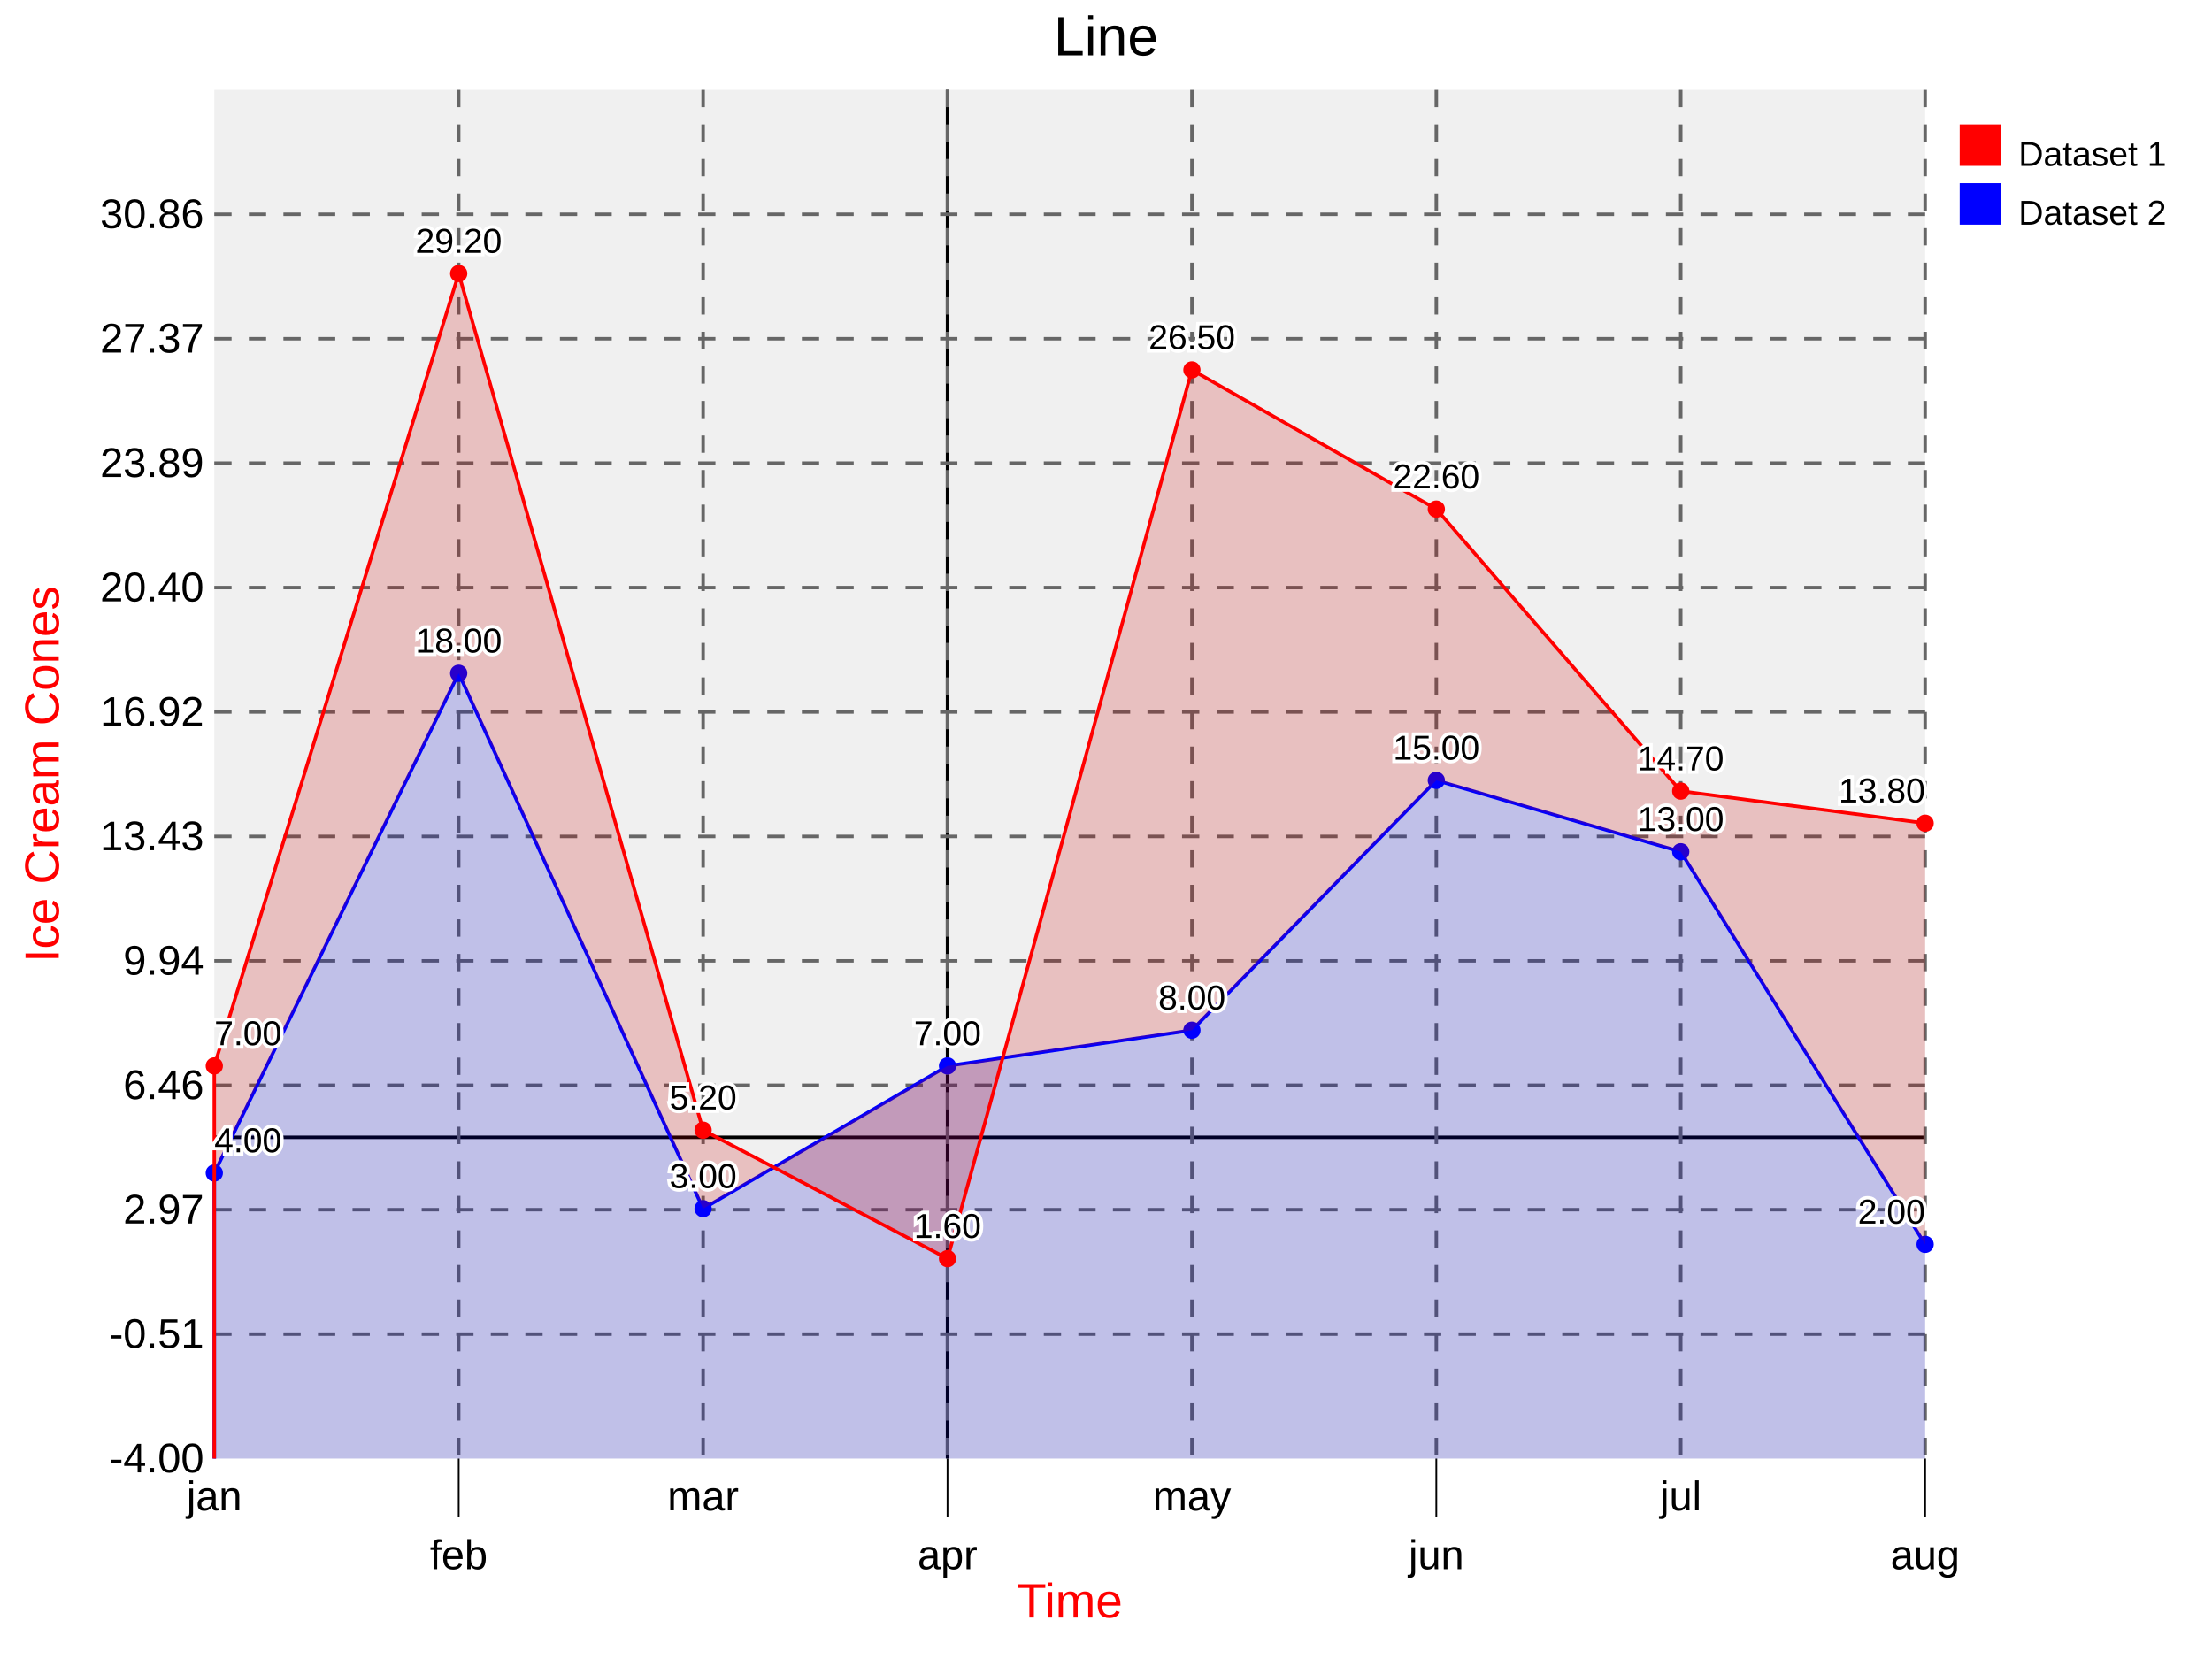
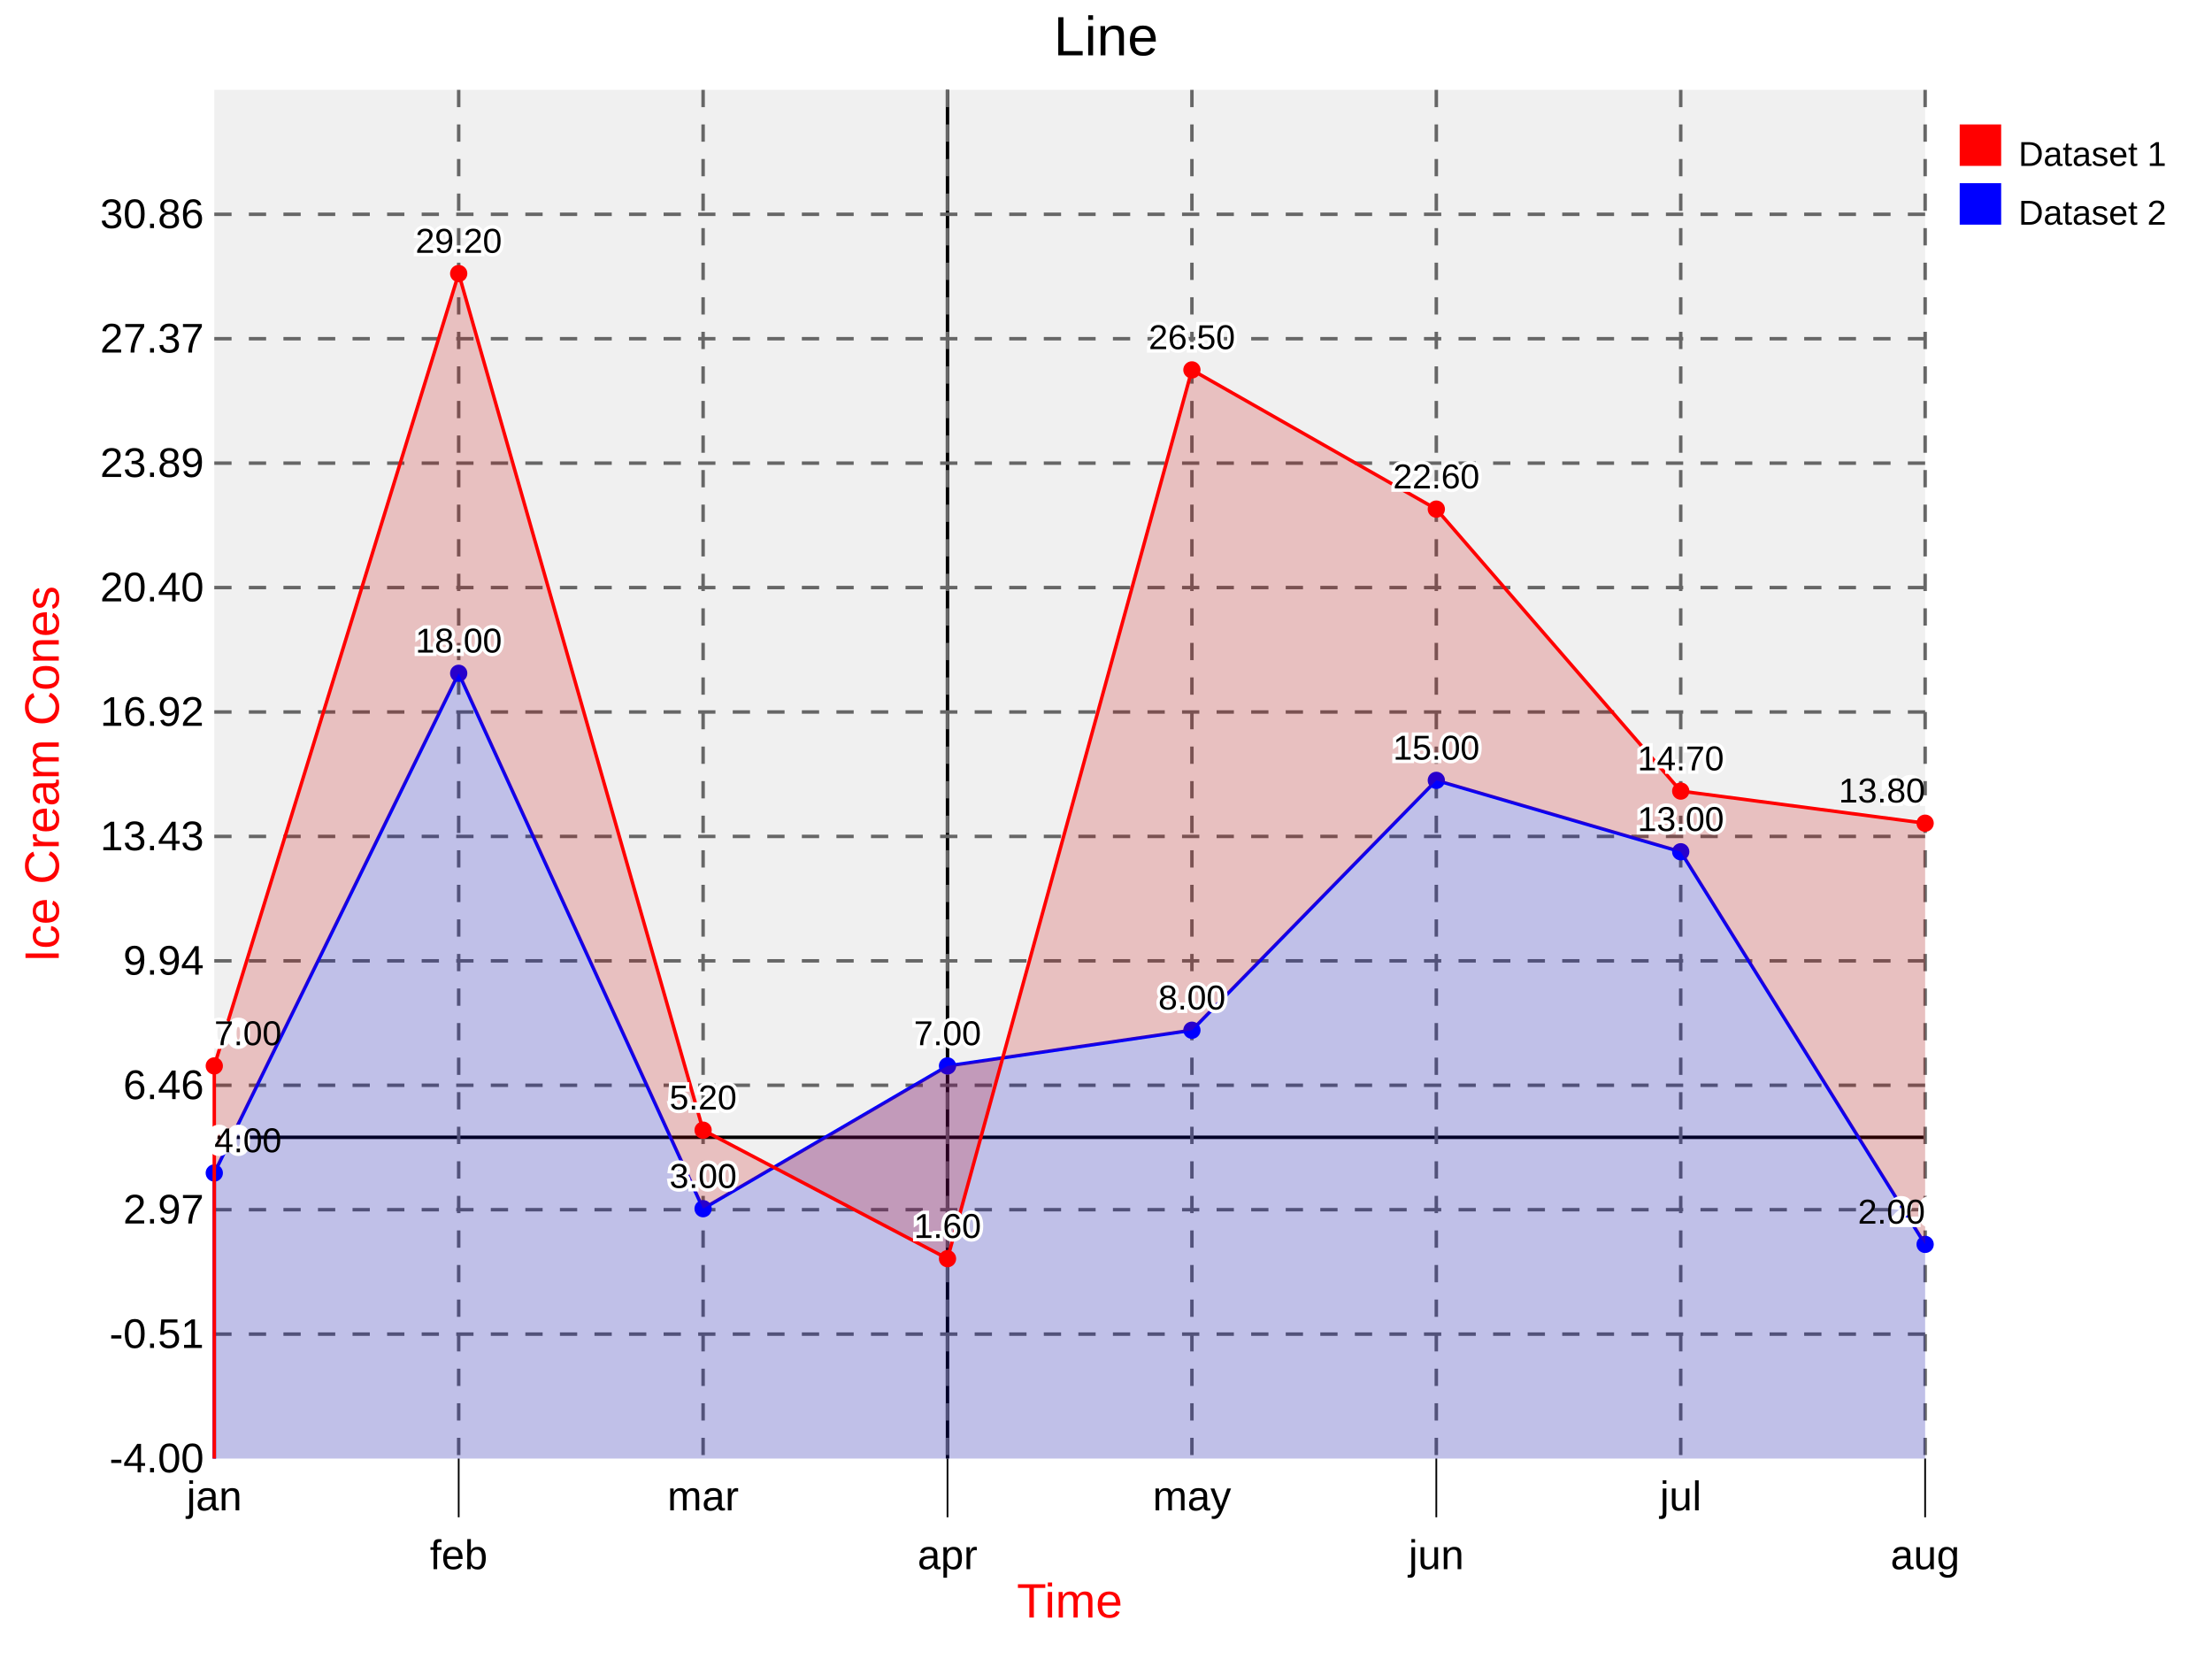
<svg xmlns="http://www.w3.org/2000/svg" width="640" height="480" viewBox="0 0 640 480">
  <defs>
    <style type="text/css">
/* Copy from here for external style sheet */
.svgBackground{
  fill:#ffffff;
}
.graphBackground{
  fill:#f0f0f0;
}

/* graphs titles */
.mainTitle{
  text-anchor: middle;
  fill: #000000;
  font-size: 16px;
  font-family: "Arial", sans-serif;
  font-weight: normal;
}
.subTitle{
  text-anchor: middle;
  fill: #999999;
  font-size: 14px;
  font-family: "Arial", sans-serif;
  font-weight: normal;
}

.axis{
  stroke: #000000;
  stroke-width: 1px;
}

.guideLines{
  stroke: #666666;
  stroke-width: 1px;
  stroke-dasharray: 5 5;
}

.xAxisLabels{
  text-anchor: middle;
  fill: #000000;
  font-size: 12px;
  font-family: "Arial", sans-serif;
  font-weight: normal;
}

.yAxisLabels{
  text-anchor: end;
  fill: #000000;
  font-size: 12px;
  font-family: "Arial", sans-serif;
  font-weight: normal;
}

.xAxisTitle{
  text-anchor: middle;
  fill: #ff0000;
  font-size: 14px;
  font-family: "Arial", sans-serif;
  font-weight: normal;
}

.yAxisTitle{
  fill: #ff0000;
  text-anchor: middle;
  font-size: 14px;
  font-family: "Arial", sans-serif;
  font-weight: normal;
}

- .dataPointLabel{
+ .dataPointLabel, .dataPointLabelBackground, .dataPointPopup, .dataPointPopupMask{
  fill: #000000;
  text-anchor:middle;
  font-size: 10px;
  font-family: "Arial", sans-serif;
  font-weight: normal;
+ }
+ 
+ .dataPointLabelBackground{
+   stroke: #ffffff;
+   stroke-width: 2;
+ }
+ 
+ .dataPointPopupMask{
+   stroke: white;
+   stroke-width: 7;
+ }
+ 
+ .dataPointPopup{
+   fill: black;
+   stroke-width: 2;
}

.staggerGuideLine{
  fill: none;
  stroke: #000000;
  stroke-width: 0.5px;
}

/* default line styles */
.line1{
	fill: none;
	stroke: #ff0000;
	stroke-width: 1px;
}
.line2{
	fill: none;
	stroke: #0000ff;
	stroke-width: 1px;
}
.line3{
	fill: none;
	stroke: #00ff00;
	stroke-width: 1px;
}
.line4{
	fill: none;
	stroke: #ffcc00;
	stroke-width: 1px;
}
.line5{
	fill: none;
	stroke: #00ccff;
	stroke-width: 1px;
}
.line6{
	fill: none;
	stroke: #ff00ff;
	stroke-width: 1px;
}
.line7{
	fill: none;
	stroke: #00ffff;
	stroke-width: 1px;
}
.line8{
	fill: none;
	stroke: #ffff00;
	stroke-width: 1px;
}
.line9{
	fill: none;
	stroke: #ccc6666;
	stroke-width: 1px;
}
.line10{
	fill: none;
	stroke: #663399;
	stroke-width: 1px;
}
.line11{
	fill: none;
	stroke: #339900;
	stroke-width: 1px;
}
.line12{
	fill: none;
	stroke: #9966FF;
	stroke-width: 1px;
}
/* default fill styles */
.fill1{
	fill: #cc0000;
	fill-opacity: 0.2;
	stroke: none;
}
.fill2{
	fill: #0000cc;
	fill-opacity: 0.2;
	stroke: none;
}
.fill3{
	fill: #00cc00;
	fill-opacity: 0.2;
	stroke: none;
}
.fill4{
	fill: #ffcc00;
	fill-opacity: 0.2;
	stroke: none;
}
.fill5{
	fill: #00ccff;
	fill-opacity: 0.2;
	stroke: none;
}
.fill6{
	fill: #ff00ff;
	fill-opacity: 0.2;
	stroke: none;
}
.fill7{
	fill: #00ffff;
	fill-opacity: 0.2;
	stroke: none;
}
.fill8{
	fill: #ffff00;
	fill-opacity: 0.2;
	stroke: none;
}
.fill9{
	fill: #cc6666;
	fill-opacity: 0.2;
	stroke: none;
}
.fill10{
	fill: #663399;
	fill-opacity: 0.2;
	stroke: none;
}
.fill11{
	fill: #339900;
	fill-opacity: 0.2;
	stroke: none;
}
.fill12{
	fill: #9966FF;
	fill-opacity: 0.2;
	stroke: none;
}
/* default line styles */
.key1,.dataPoint1{
	fill: #ff0000;
	stroke: none;
	stroke-width: 1px;
}
.key2,.dataPoint2{
	fill: #0000ff;
	stroke: none;
	stroke-width: 1px;
}
.key3,.dataPoint3{
	fill: #00ff00;
	stroke: none;
	stroke-width: 1px;
}
.key4,.dataPoint4{
	fill: #ffcc00;
	stroke: none;
	stroke-width: 1px;
}
.key5,.dataPoint5{
	fill: #00ccff;
	stroke: none;
	stroke-width: 1px;
}
.key6,.dataPoint6{
	fill: #ff00ff;
	stroke: none;
	stroke-width: 1px;
}
.key7,.dataPoint7{
	fill: #00ffff;
	stroke: none;
	stroke-width: 1px;
}
.key8,.dataPoint8{
	fill: #ffff00;
	stroke: none;
	stroke-width: 1px;
}
.key9,.dataPoint9{
	fill: #cc6666;
	stroke: none;
	stroke-width: 1px;
}
.key10,.dataPoint10{
	fill: #663399;
	stroke: none;
	stroke-width: 1px;
}
.key11,.dataPoint11{
	fill: #339900;
	stroke: none;
	stroke-width: 1px;
}
.key12,.dataPoint12{
	fill: #9966FF;
	stroke: none;
	stroke-width: 1px;
}


.keyText{
  fill: #000000;
  text-anchor:start;
  font-size: 10px;
  font-family: "Arial", sans-serif;
  font-weight: normal;
}
/* End copy for external style sheet */

</style>
  </defs>
  <rect width="640" height="480" x="0" y="0" class="svgBackground" />
  <g transform="translate( 62.0 26 )">
    <rect x="0" y="0" width="495.0" height="396" class="graphBackground" />
    <path d="M 0 303.057 h495.0" class="axis" id="yAxis" />
    <path d="M 212.143 0 v396" class="axis" id="xAxis" />
    <text class="xAxisLabels" x="0.0" y="411" style="text-anchor: middle">
jan
</text>
    <text class="xAxisLabels" x="70.714" y="428" style="text-anchor: middle">
feb
</text>
    <path d="M70.714 396 v17" class="staggerGuideLine" />
    <path d="M70.714 0 v396" class="guideLines" />
    <text class="xAxisLabels" x="141.429" y="411" style="text-anchor: middle">
mar
</text>
    <path d="M141.429 0 v396" class="guideLines" />
    <text class="xAxisLabels" x="212.143" y="428" style="text-anchor: middle">
apr
</text>
    <path d="M212.143 396 v17" class="staggerGuideLine" />
    <path d="M212.143 0 v396" class="guideLines" />
    <text class="xAxisLabels" x="282.857" y="411" style="text-anchor: middle">
may
</text>
    <path d="M282.857 0 v396" class="guideLines" />
    <text class="xAxisLabels" x="353.571" y="428" style="text-anchor: middle">
jun
</text>
    <path d="M353.571 396 v17" class="staggerGuideLine" />
    <path d="M353.571 0 v396" class="guideLines" />
    <text class="xAxisLabels" x="424.286" y="411" style="text-anchor: middle">
jul
</text>
    <path d="M424.286 0 v396" class="guideLines" />
    <text class="xAxisLabels" x="495" y="428" style="text-anchor: middle">
aug
</text>
    <path d="M495 396 v17" class="staggerGuideLine" />
    <path d="M495 0 v396" class="guideLines" />
    <text x="-3" y="400.0" class="yAxisLabels" style="text-anchor: end">
-4.00
</text>
    <text x="-3" y="364.0" class="yAxisLabels" style="text-anchor: end">
-0.51
</text>
    <path d="M0 360.0 h495.0" class="guideLines" />
    <text x="-3" y="328.0" class="yAxisLabels" style="text-anchor: end">
2.97
</text>
    <path d="M0 324.0 h495.0" class="guideLines" />
    <text x="-3" y="292.0" class="yAxisLabels" style="text-anchor: end">
6.46
</text>
    <path d="M0 288.0 h495.0" class="guideLines" />
    <text x="-3" y="256.0" class="yAxisLabels" style="text-anchor: end">
9.94
</text>
    <path d="M0 252.0 h495.0" class="guideLines" />
    <text x="-3" y="220.0" class="yAxisLabels" style="text-anchor: end">
13.43
</text>
    <path d="M0 216.0 h495.0" class="guideLines" />
    <text x="-3" y="184.0" class="yAxisLabels" style="text-anchor: end">
16.92
</text>
    <path d="M0 180.0 h495.0" class="guideLines" />
    <text x="-3" y="148.0" class="yAxisLabels" style="text-anchor: end">
20.40
</text>
    <path d="M0 144.0 h495.0" class="guideLines" />
    <text x="-3" y="112.0" class="yAxisLabels" style="text-anchor: end">
23.89
</text>
    <path d="M0 108.0 h495.0" class="guideLines" />
    <text x="-3" y="76.0" class="yAxisLabels" style="text-anchor: end">
27.37
</text>
    <path d="M0 72.0 h495.0" class="guideLines" />
    <text x="-3" y="40.0" class="yAxisLabels" style="text-anchor: end">
30.86
</text>
    <path d="M0 36.0 h495.0" class="guideLines" />
    <path d="M0.0 396.0 L0.0 313.384 70.714 168.806 141.429 323.711 212.143 282.403 282.857 272.076 353.571 199.787 424.286 220.441 495 334.038 495 396.0 424.286 396.0 353.571 396.0 282.857 396.0 212.143 396.0 141.429 396.0 70.714 396.0 0.0 396.0 Z" class="fill2" />
    <path d="M0 396 L0.0 313.384 70.714 168.806 141.429 323.711 212.143 282.403 282.857 272.076 353.571 199.787 424.286 220.441 495 334.038 " class="line2" />
    <circle cx="0.0" cy="313.384" r="2.5" class="dataPoint2" />
    <circle cx="70.714" cy="168.806" r="2.5" class="dataPoint2" />
    <circle cx="141.429" cy="323.711" r="2.5" class="dataPoint2" />
    <circle cx="212.143" cy="282.403" r="2.5" class="dataPoint2" />
    <circle cx="282.857" cy="272.076" r="2.5" class="dataPoint2" />
    <circle cx="353.571" cy="199.787" r="2.5" class="dataPoint2" />
    <circle cx="424.286" cy="220.441" r="2.5" class="dataPoint2" />
    <circle cx="495" cy="334.038" r="2.5" class="dataPoint2" />
    <path d="M0.0 313.384 L0.0 282.403 70.714 53.143 141.429 300.991 212.143 338.169 282.857 81.026 353.571 121.301 424.286 202.885 495 212.179 495 334.038 424.286 220.441 353.571 199.787 282.857 272.076 212.143 282.403 141.429 323.711 70.714 168.806 0.0 313.384 Z" class="fill1" />
    <path d="M0 396 L0.0 282.403 70.714 53.143 141.429 300.991 212.143 338.169 282.857 81.026 353.571 121.301 424.286 202.885 495 212.179 " class="line1" />
    <circle cx="0.0" cy="282.403" r="2.5" class="dataPoint1" />
    <circle cx="70.714" cy="53.143" r="2.5" class="dataPoint1" />
    <circle cx="141.429" cy="300.991" r="2.5" class="dataPoint1" />
    <circle cx="212.143" cy="338.169" r="2.5" class="dataPoint1" />
    <circle cx="282.857" cy="81.026" r="2.5" class="dataPoint1" />
    <circle cx="353.571" cy="121.301" r="2.5" class="dataPoint1" />
    <circle cx="424.286" cy="202.885" r="2.5" class="dataPoint1" />
    <circle cx="495" cy="212.179" r="2.5" class="dataPoint1" />
    <g>
-       <text x="0.0" y="307.384" class="dataPointLabel" style="text-anchor: start; stroke: #fff; stroke-width: 2;">
+       <text x="0.0" y="307.384" class="dataPointLabelBackground">
4.00
</text>
      <text x="0.0" y="307.384" class="dataPointLabel" style="text-anchor: start;">
4.00
</text>
-       <text x="5.0" y="301.384" class="dataPointLabel" visibility="hidden" style="stroke-width: 2; fill: #000; text-anchor: start;" id="70303120251980">
+       <g id="7020" visibility="hidden">
+         <text x="5.0" y="301.384" class="dataPointPopupMask" style="text-anchor: start;">
4
</text>
+         <text x="5.0" y="301.384" class="dataPointPopup" style="text-anchor: start;">
+ 4
+ </text>
+       </g>
      <circle cx="0.0" cy="313.384" r="10" style="opacity: 0" />
-       <text x="70.714" y="162.806" class="dataPointLabel" style=" stroke: #fff; stroke-width: 2;">
+       <text x="70.714" y="162.806" class="dataPointLabelBackground">
18.00
</text>
      <text x="70.714" y="162.806" class="dataPointLabel">
18.00
</text>
-       <text x="75.714" y="156.806" class="dataPointLabel" visibility="hidden" style="stroke-width: 2; fill: #000; text-anchor: start;" id="70303129016620">
+       <g id="7040" visibility="hidden">
+         <text x="75.714" y="156.806" class="dataPointPopupMask" style="text-anchor: start;">
18
</text>
+         <text x="75.714" y="156.806" class="dataPointPopup" style="text-anchor: start;">
+ 18
+ </text>
+       </g>
      <circle cx="70.714" cy="168.806" r="10" style="opacity: 0" />
-       <text x="141.429" y="317.711" class="dataPointLabel" style=" stroke: #fff; stroke-width: 2;">
+       <text x="141.429" y="317.711" class="dataPointLabelBackground">
3.00
</text>
      <text x="141.429" y="317.711" class="dataPointLabel">
3.00
</text>
-       <text x="146.429" y="311.711" class="dataPointLabel" visibility="hidden" style="stroke-width: 2; fill: #000; text-anchor: start;" id="70303145452040">
+       <g id="7060" visibility="hidden">
+         <text x="146.429" y="311.711" class="dataPointPopupMask" style="text-anchor: start;">
3
</text>
+         <text x="146.429" y="311.711" class="dataPointPopup" style="text-anchor: start;">
+ 3
+ </text>
+       </g>
      <circle cx="141.429" cy="323.711" r="10" style="opacity: 0" />
-       <text x="212.143" y="276.403" class="dataPointLabel" style=" stroke: #fff; stroke-width: 2;">
+       <text x="212.143" y="276.403" class="dataPointLabelBackground">
7.00
</text>
      <text x="212.143" y="276.403" class="dataPointLabel">
7.00
</text>
-       <text x="217.143" y="270.403" class="dataPointLabel" visibility="hidden" style="stroke-width: 2; fill: #000; text-anchor: start;" id="70303132958240">
+       <g id="7080" visibility="hidden">
+         <text x="217.143" y="270.403" class="dataPointPopupMask" style="text-anchor: start;">
7
</text>
+         <text x="217.143" y="270.403" class="dataPointPopup" style="text-anchor: start;">
+ 7
+ </text>
+       </g>
      <circle cx="212.143" cy="282.403" r="10" style="opacity: 0" />
-       <text x="282.857" y="266.076" class="dataPointLabel" style=" stroke: #fff; stroke-width: 2;">
+       <text x="282.857" y="266.076" class="dataPointLabelBackground">
8.00
</text>
      <text x="282.857" y="266.076" class="dataPointLabel">
8.00
</text>
-       <text x="287.857" y="260.076" class="dataPointLabel" visibility="hidden" style="stroke-width: 2; fill: #000; text-anchor: start;" id="70303145549060">
+       <g id="7100" visibility="hidden">
+         <text x="287.857" y="260.076" class="dataPointPopupMask" style="text-anchor: start;">
8
</text>
+         <text x="287.857" y="260.076" class="dataPointPopup" style="text-anchor: start;">
+ 8
+ </text>
+       </g>
      <circle cx="282.857" cy="272.076" r="10" style="opacity: 0" />
-       <text x="353.571" y="193.787" class="dataPointLabel" style=" stroke: #fff; stroke-width: 2;">
+       <text x="353.571" y="193.787" class="dataPointLabelBackground">
15.00
</text>
      <text x="353.571" y="193.787" class="dataPointLabel">
15.00
</text>
-       <text x="358.571" y="187.787" class="dataPointLabel" visibility="hidden" style="stroke-width: 2; fill: #000; text-anchor: start;" id="70303145598260">
+       <g id="7120" visibility="hidden">
+         <text x="358.571" y="187.787" class="dataPointPopupMask" style="text-anchor: start;">
15
</text>
+         <text x="358.571" y="187.787" class="dataPointPopup" style="text-anchor: start;">
+ 15
+ </text>
+       </g>
      <circle cx="353.571" cy="199.787" r="10" style="opacity: 0" />
-       <text x="424.286" y="214.441" class="dataPointLabel" style=" stroke: #fff; stroke-width: 2;">
+       <text x="424.286" y="214.441" class="dataPointLabelBackground">
13.00
</text>
      <text x="424.286" y="214.441" class="dataPointLabel">
13.00
</text>
-       <text x="429.286" y="208.441" class="dataPointLabel" visibility="hidden" style="stroke-width: 2; fill: #000; text-anchor: start;" id="70303145647420">
+       <g id="7140" visibility="hidden">
+         <text x="429.286" y="208.441" class="dataPointPopupMask" style="text-anchor: start;">
13
</text>
+         <text x="429.286" y="208.441" class="dataPointPopup" style="text-anchor: start;">
+ 13
+ </text>
+       </g>
      <circle cx="424.286" cy="220.441" r="10" style="opacity: 0" />
-       <text x="495" y="328.038" class="dataPointLabel" style="text-anchor: end; stroke: #fff; stroke-width: 2;">
+       <text x="495" y="328.038" class="dataPointLabelBackground">
2.00
</text>
      <text x="495" y="328.038" class="dataPointLabel" style="text-anchor: end;">
2.00
</text>
-       <text x="490" y="322.038" class="dataPointLabel" visibility="hidden" style="stroke-width: 2; fill: #000; text-anchor: end;" id="70303145696120">
+       <g id="7160" visibility="hidden">
+         <text x="490" y="322.038" class="dataPointPopupMask" style="text-anchor: end;">
2
</text>
+         <text x="490" y="322.038" class="dataPointPopup" style="text-anchor: end;">
+ 2
+ </text>
+       </g>
      <circle cx="495" cy="334.038" r="10" style="opacity: 0" />
-       <text x="0.0" y="276.403" class="dataPointLabel" style="text-anchor: start; stroke: #fff; stroke-width: 2;">
+       <text x="0.0" y="276.403" class="dataPointLabelBackground">
7.00
</text>
      <text x="0.0" y="276.403" class="dataPointLabel" style="text-anchor: start;">
7.00
</text>
-       <text x="5.0" y="270.403" class="dataPointLabel" visibility="hidden" style="stroke-width: 2; fill: #000; text-anchor: start;" id="70303128571680">
+       <g id="7180" visibility="hidden">
+         <text x="5.0" y="270.403" class="dataPointPopupMask" style="text-anchor: start;">
7
</text>
+         <text x="5.0" y="270.403" class="dataPointPopup" style="text-anchor: start;">
+ 7
+ </text>
+       </g>
      <circle cx="0.0" cy="282.403" r="10" style="opacity: 0" />
-       <text x="70.714" y="47.143" class="dataPointLabel" style=" stroke: #fff; stroke-width: 2;">
+       <text x="70.714" y="47.143" class="dataPointLabelBackground">
29.20
</text>
      <text x="70.714" y="47.143" class="dataPointLabel">
29.20
</text>
-       <text x="75.714" y="41.143" class="dataPointLabel" visibility="hidden" style="stroke-width: 2; fill: #000; text-anchor: start;" id="70303132858500">
+       <g id="7200" visibility="hidden">
+         <text x="75.714" y="41.143" class="dataPointPopupMask" style="text-anchor: start;">
29.200000000000003
</text>
+         <text x="75.714" y="41.143" class="dataPointPopup" style="text-anchor: start;">
+ 29.200000000000003
+ </text>
+       </g>
      <circle cx="70.714" cy="53.143" r="10" style="opacity: 0" />
-       <text x="141.429" y="294.991" class="dataPointLabel" style=" stroke: #fff; stroke-width: 2;">
+       <text x="141.429" y="294.991" class="dataPointLabelBackground">
5.20
</text>
      <text x="141.429" y="294.991" class="dataPointLabel">
5.20
</text>
-       <text x="146.429" y="288.991" class="dataPointLabel" visibility="hidden" style="stroke-width: 2; fill: #000; text-anchor: start;" id="70303120251500">
+       <g id="7220" visibility="hidden">
+         <text x="146.429" y="288.991" class="dataPointPopupMask" style="text-anchor: start;">
5.199999999999999
</text>
+         <text x="146.429" y="288.991" class="dataPointPopup" style="text-anchor: start;">
+ 5.199999999999999
+ </text>
+       </g>
      <circle cx="141.429" cy="300.991" r="10" style="opacity: 0" />
-       <text x="212.143" y="332.169" class="dataPointLabel" style=" stroke: #fff; stroke-width: 2;">
+       <text x="212.143" y="332.169" class="dataPointLabelBackground">
1.60
</text>
      <text x="212.143" y="332.169" class="dataPointLabel">
1.60
</text>
-       <text x="217.143" y="326.169" class="dataPointLabel" visibility="hidden" style="stroke-width: 2; fill: #000; text-anchor: start;" id="70303129012160">
+       <g id="7240" visibility="hidden">
+         <text x="217.143" y="326.169" class="dataPointPopupMask" style="text-anchor: start;">
1.5999999999999996
</text>
+         <text x="217.143" y="326.169" class="dataPointPopup" style="text-anchor: start;">
+ 1.5999999999999996
+ </text>
+       </g>
      <circle cx="212.143" cy="338.169" r="10" style="opacity: 0" />
-       <text x="282.857" y="75.026" class="dataPointLabel" style=" stroke: #fff; stroke-width: 2;">
+       <text x="282.857" y="75.026" class="dataPointLabelBackground">
26.50
</text>
      <text x="282.857" y="75.026" class="dataPointLabel">
26.50
</text>
-       <text x="287.857" y="69.026" class="dataPointLabel" visibility="hidden" style="stroke-width: 2; fill: #000; text-anchor: start;" id="70303145507720">
+       <g id="7260" visibility="hidden">
+         <text x="287.857" y="69.026" class="dataPointPopupMask" style="text-anchor: start;">
26.5
</text>
+         <text x="287.857" y="69.026" class="dataPointPopup" style="text-anchor: start;">
+ 26.5
+ </text>
+       </g>
      <circle cx="282.857" cy="81.026" r="10" style="opacity: 0" />
-       <text x="353.571" y="115.301" class="dataPointLabel" style=" stroke: #fff; stroke-width: 2;">
+       <text x="353.571" y="115.301" class="dataPointLabelBackground">
22.60
</text>
      <text x="353.571" y="115.301" class="dataPointLabel">
22.60
</text>
-       <text x="358.571" y="109.301" class="dataPointLabel" visibility="hidden" style="stroke-width: 2; fill: #000; text-anchor: start;" id="70303149565680">
+       <g id="7280" visibility="hidden">
+         <text x="358.571" y="109.301" class="dataPointPopupMask" style="text-anchor: start;">
22.6
</text>
+         <text x="358.571" y="109.301" class="dataPointPopup" style="text-anchor: start;">
+ 22.6
+ </text>
+       </g>
      <circle cx="353.571" cy="121.301" r="10" style="opacity: 0" />
-       <text x="424.286" y="196.885" class="dataPointLabel" style=" stroke: #fff; stroke-width: 2;">
+       <text x="424.286" y="196.885" class="dataPointLabelBackground">
14.70
</text>
      <text x="424.286" y="196.885" class="dataPointLabel">
14.70
</text>
-       <text x="429.286" y="190.885" class="dataPointLabel" visibility="hidden" style="stroke-width: 2; fill: #000; text-anchor: start;" id="70303145579800">
+       <g id="7300" visibility="hidden">
+         <text x="429.286" y="190.885" class="dataPointPopupMask" style="text-anchor: start;">
14.7
</text>
+         <text x="429.286" y="190.885" class="dataPointPopup" style="text-anchor: start;">
+ 14.7
+ </text>
+       </g>
      <circle cx="424.286" cy="202.885" r="10" style="opacity: 0" />
-       <text x="495" y="206.179" class="dataPointLabel" style="text-anchor: end; stroke: #fff; stroke-width: 2;">
+       <text x="495" y="206.179" class="dataPointLabelBackground">
13.80
</text>
      <text x="495" y="206.179" class="dataPointLabel" style="text-anchor: end;">
13.80
</text>
-       <text x="490" y="200.179" class="dataPointLabel" visibility="hidden" style="stroke-width: 2; fill: #000; text-anchor: end;" id="70303145647920">
+       <g id="7320" visibility="hidden">
+         <text x="490" y="200.179" class="dataPointPopupMask" style="text-anchor: end;">
13.8
</text>
+         <text x="490" y="200.179" class="dataPointPopup" style="text-anchor: end;">
+ 13.8
+ </text>
+       </g>
      <circle cx="495" cy="212.179" r="10" style="opacity: 0" />
    </g>
  </g>
  <text x="320" y="16" class="mainTitle">
Line
</text>
  <text x="309.5" y="468" class="xAxisTitle">
Time
</text>
  <text x="17" y="224" class="yAxisTitle" transform="rotate( -90, 17, 224 )">
Ice Cream Cones
</text>
  <g transform="translate(567.0 36)">
    <rect x="0" y="0" width="12" height="12" class="key1" />
    <text x="17" y="12" class="keyText">
Dataset 1
</text>
    <rect x="0" y="17" width="12" height="12" class="key2" />
    <text x="17" y="29" class="keyText">
Dataset 2
</text>
  </g>
</svg>
